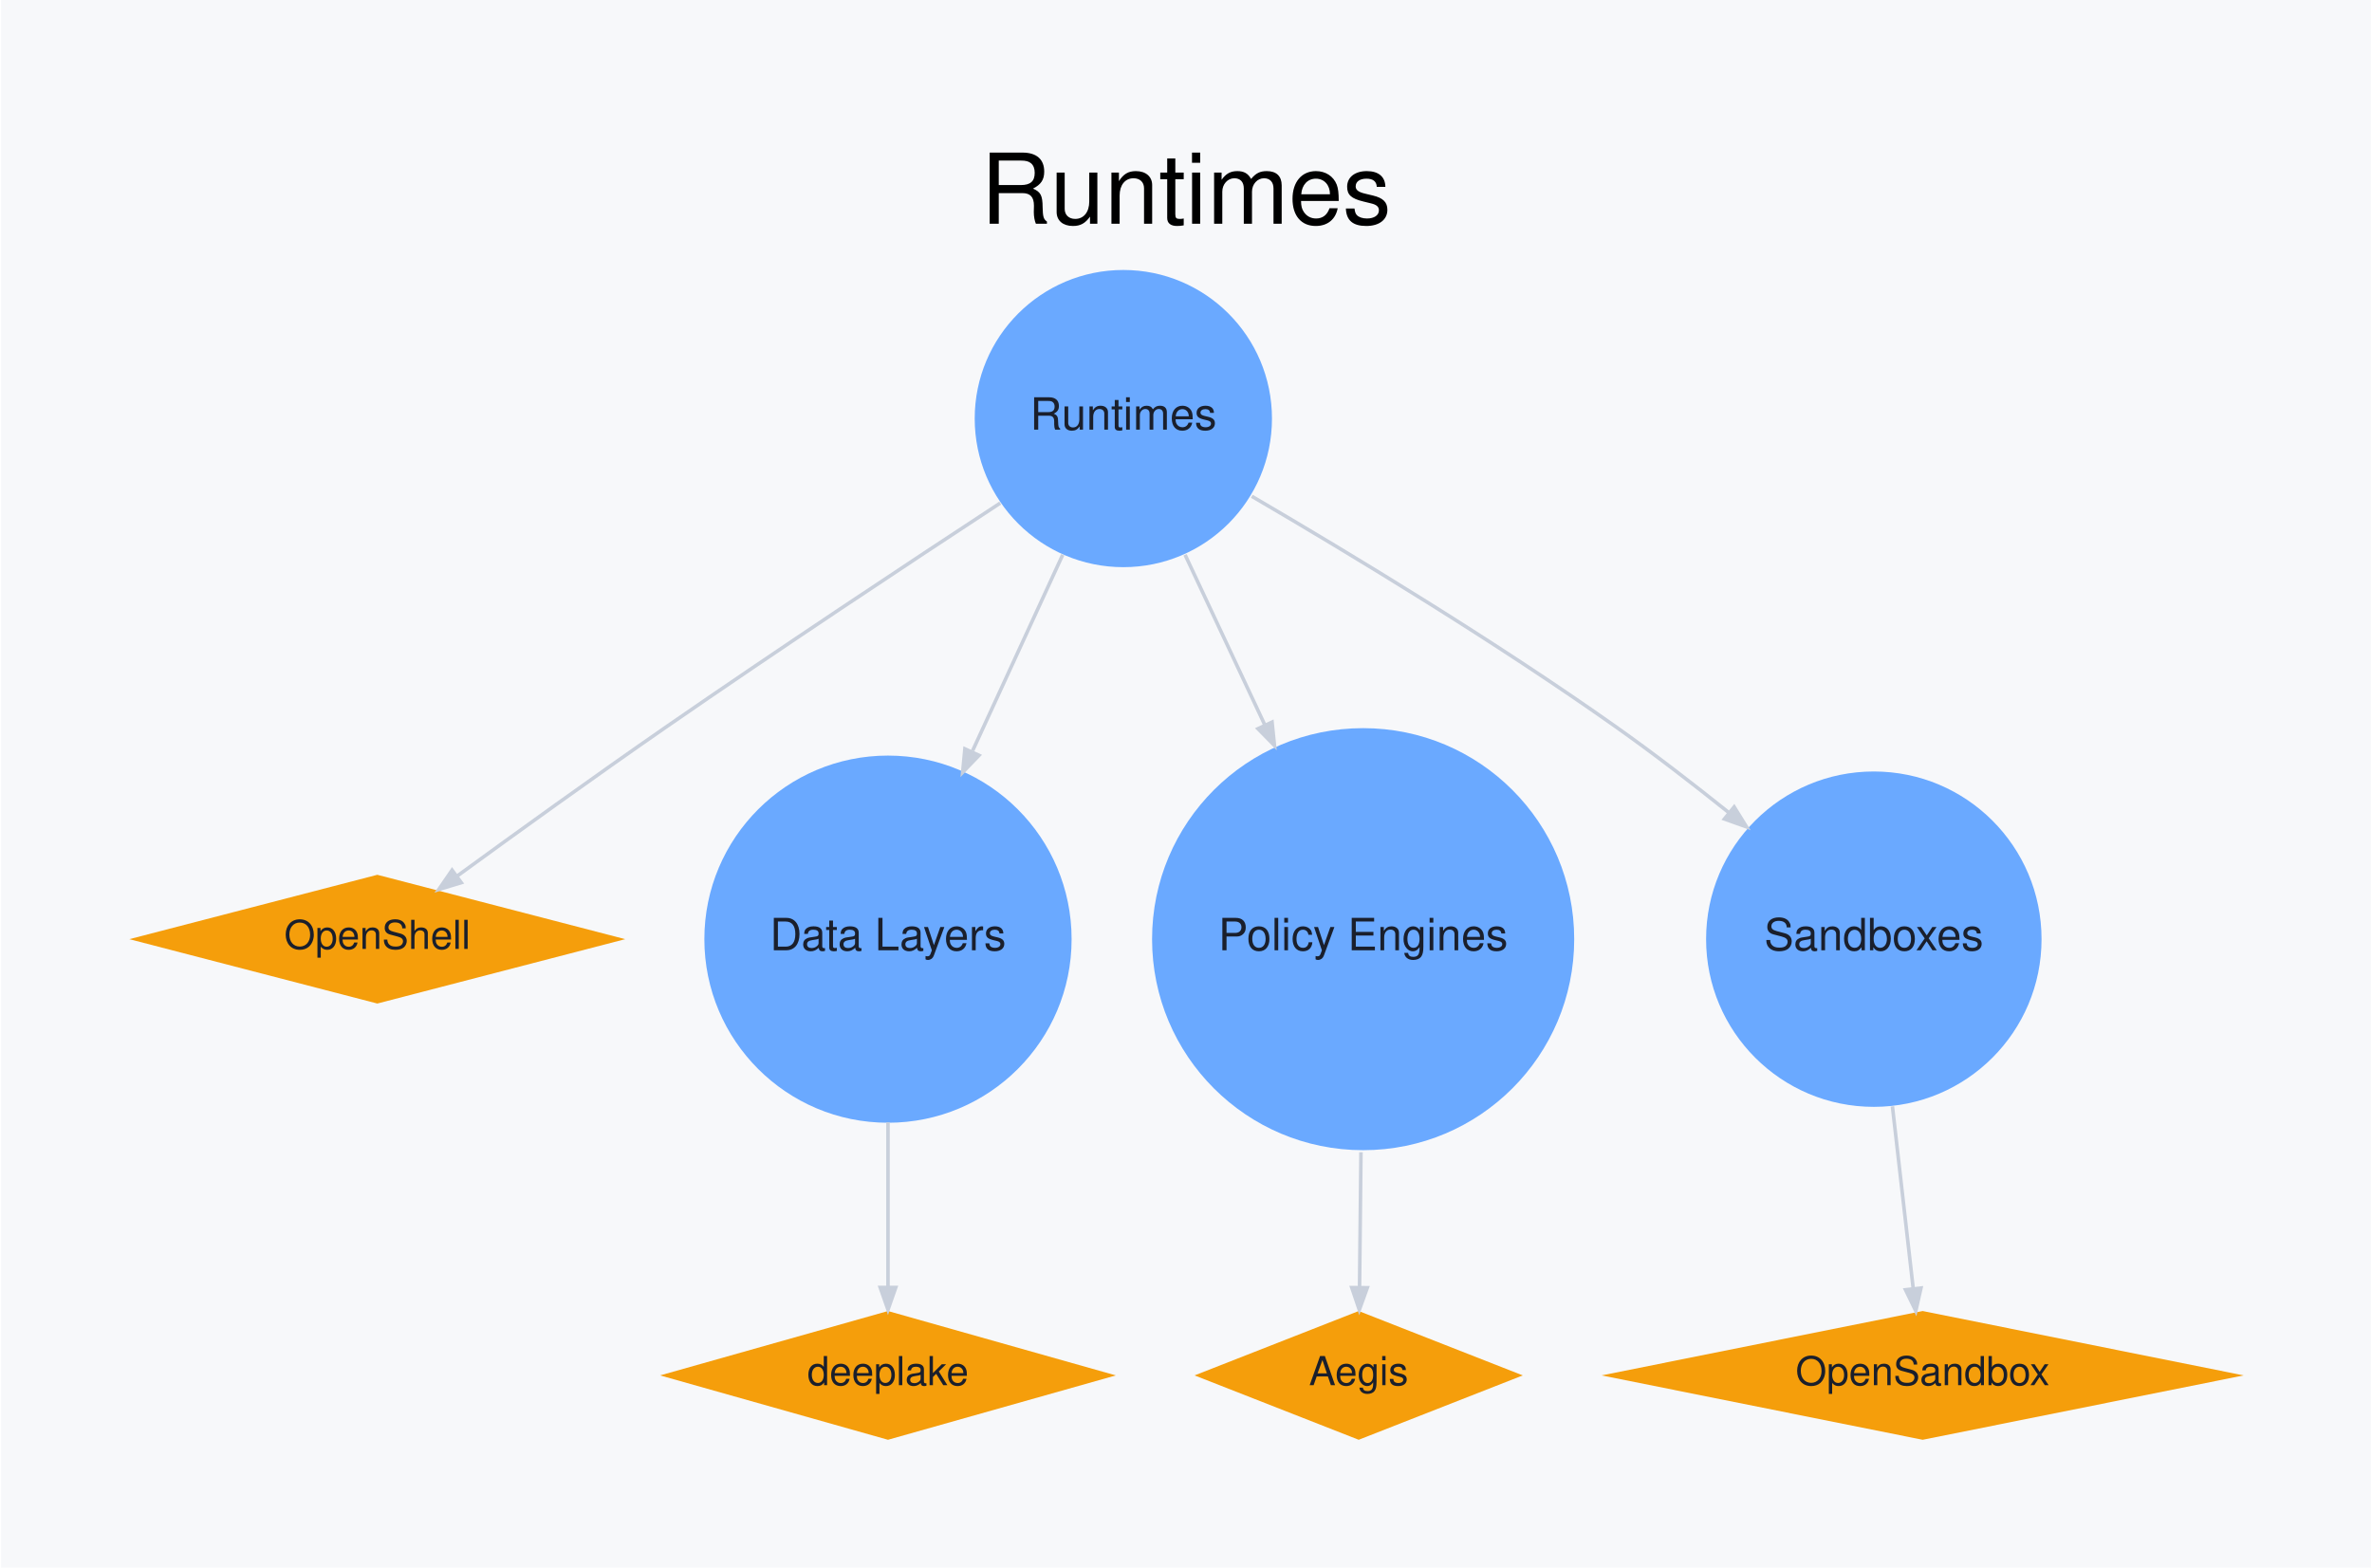
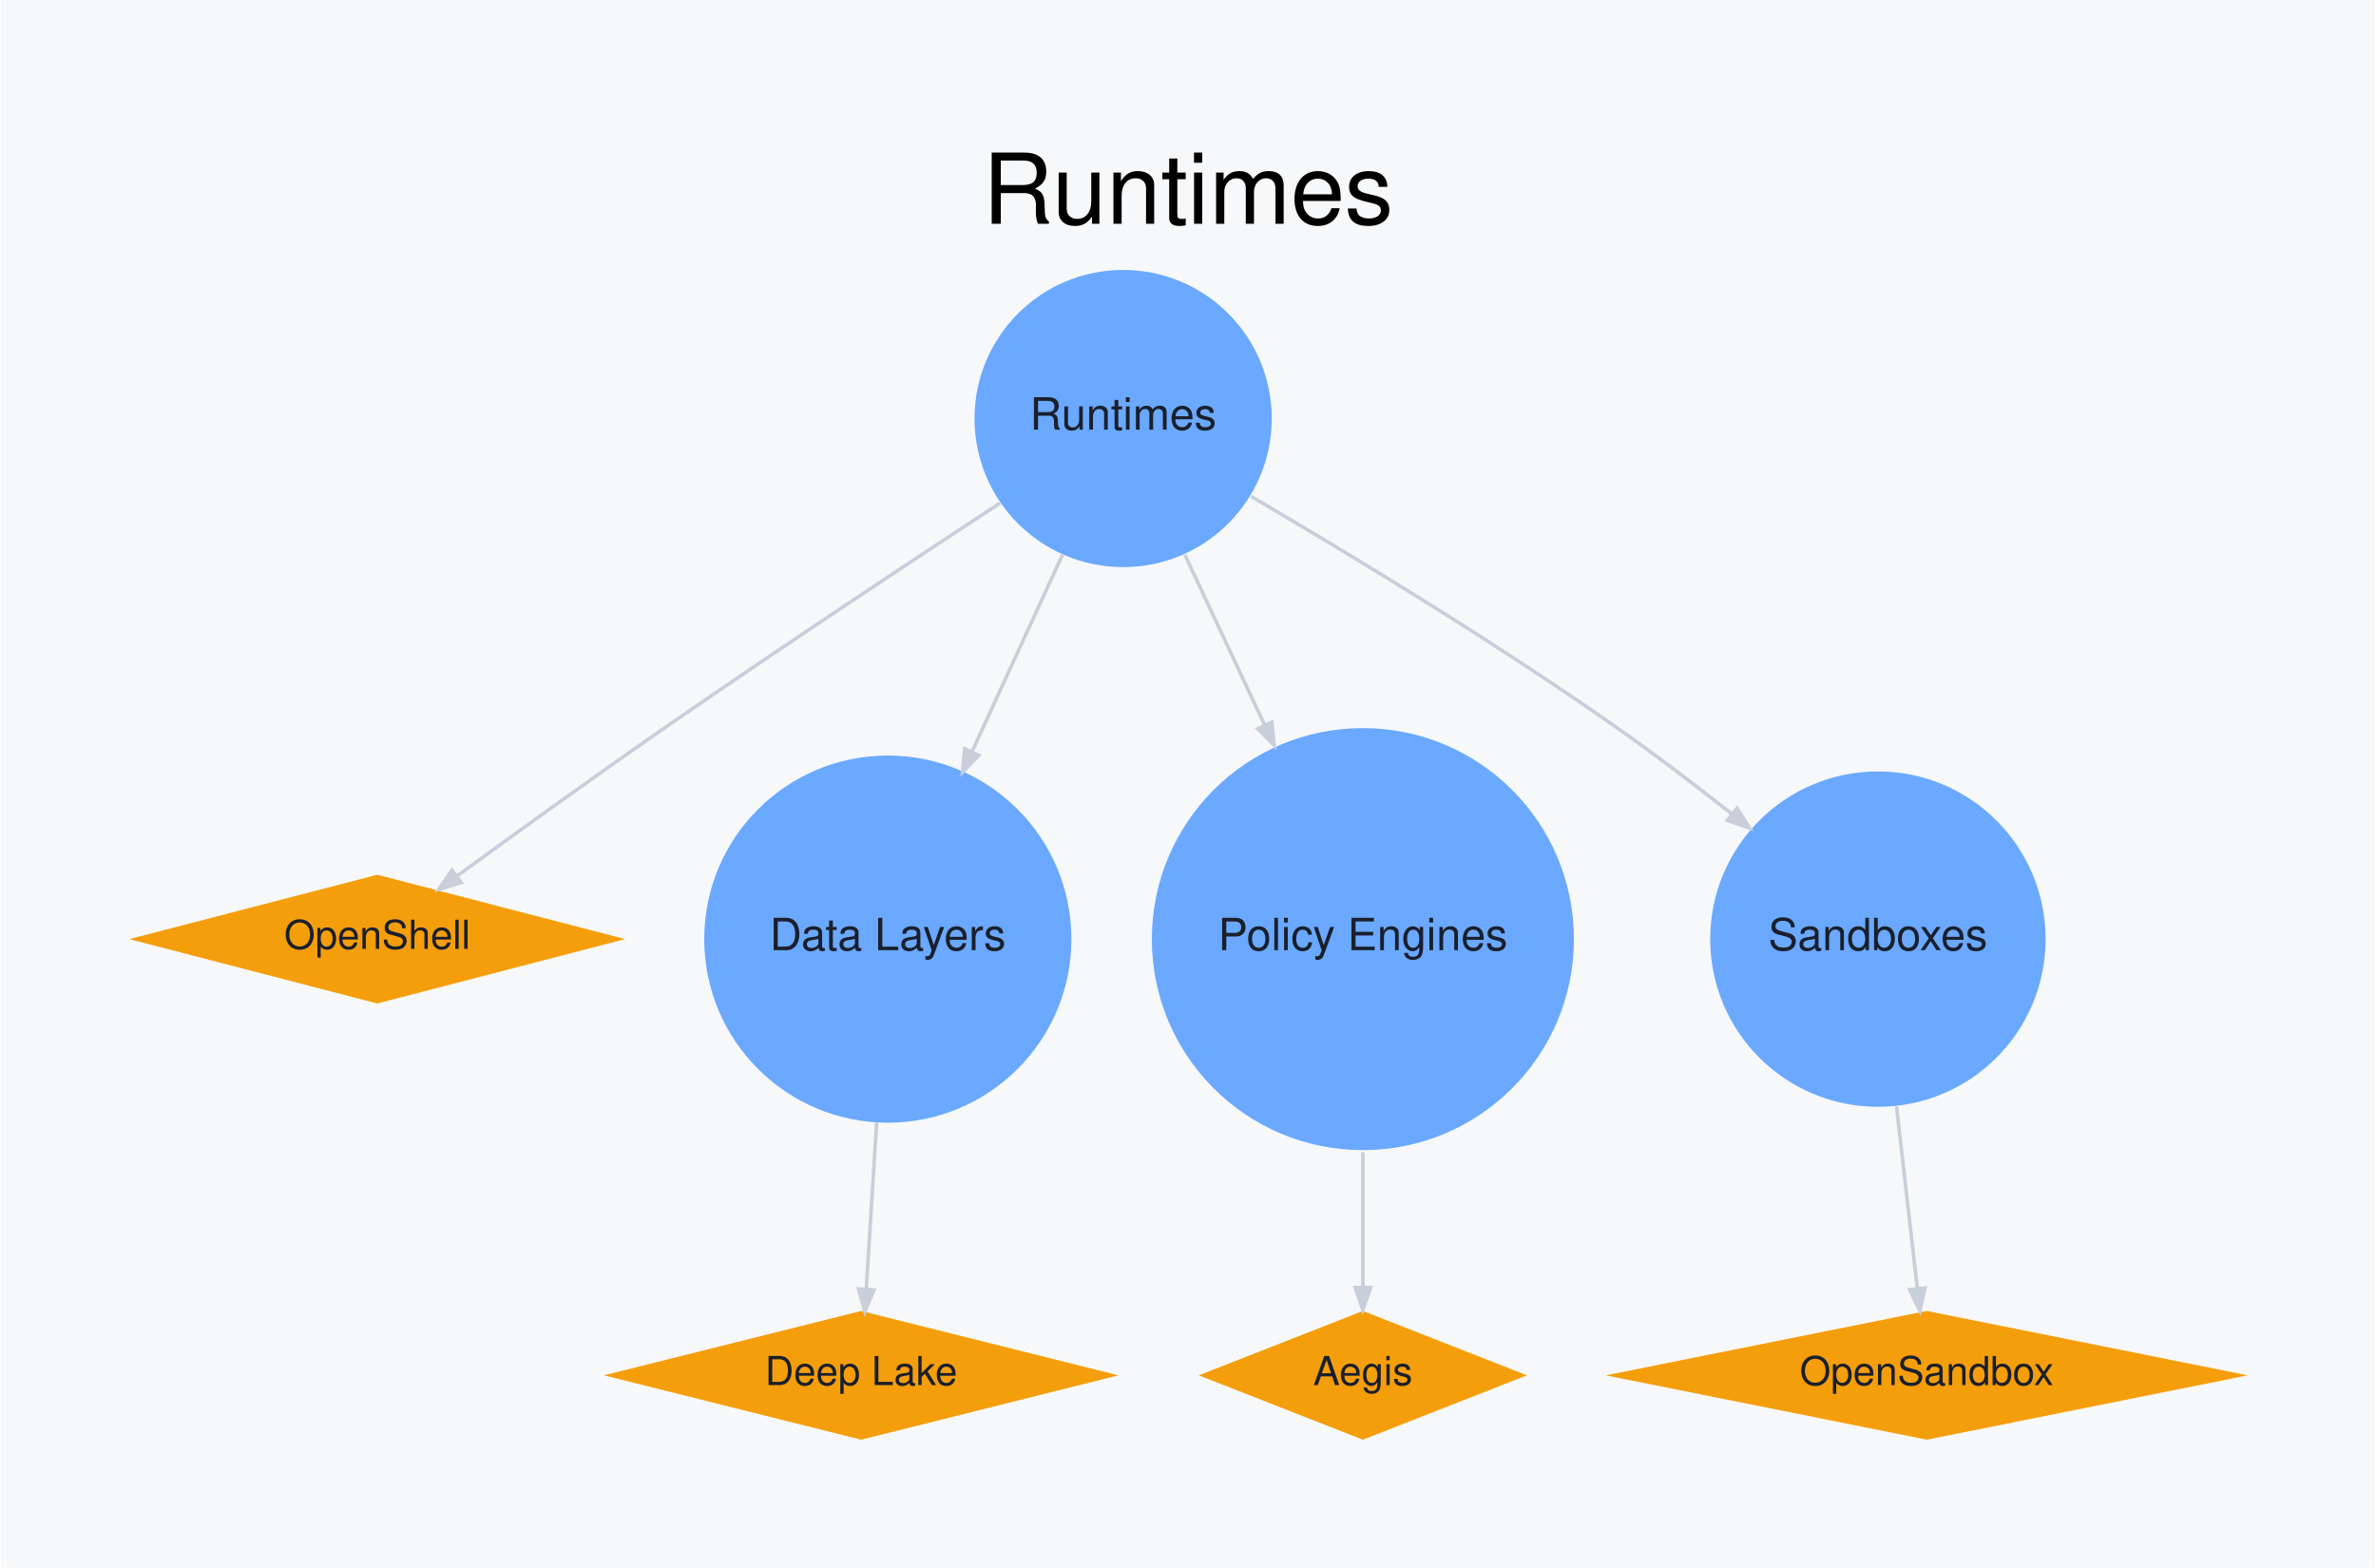
- <svg xmlns="http://www.w3.org/2000/svg" xmlns:xlink="http://www.w3.org/1999/xlink" width="534pt" height="353pt" viewBox="0.00 0.00 533.66 353.10">
+ <svg xmlns="http://www.w3.org/2000/svg" xmlns:xlink="http://www.w3.org/1999/xlink" width="535pt" height="353pt" viewBox="0.00 0.00 534.66 353.10">
  <g id="graph0" class="graph" transform="scale(1 1) rotate(0) translate(28.8 324.3)">
-     <polygon fill="#f7f8fa" stroke="transparent" points="-28.8,28.8 -28.8,-324.3 504.86,-324.3 504.86,28.8 -28.8,28.8" />
-     <text text-anchor="middle" x="238.03" y="-273.9" font-family="Helvetica,sans-Serif" font-size="22.00">Runtimes</text>
+     <polygon fill="#f7f8fa" stroke="transparent" points="-28.8,28.8 -28.8,-324.3 505.86,-324.3 505.86,28.8 -28.8,28.8" />
+     <text text-anchor="middle" x="238.53" y="-273.9" font-family="Helvetica,sans-Serif" font-size="22.00">Runtimes</text>
    <g id="node1" class="node">
      <g id="a_node1">
        <a xlink:title="Execution runtimes — sandboxes, data layers, kernels — that host running agents.">
          <ellipse fill="#6aa9ff" stroke="black" stroke-width="0" cx="223.92" cy="-230.02" rx="33.47" ry="33.47" />
          <text text-anchor="middle" x="223.92" y="-227.52" font-family="Helvetica,sans-Serif" font-size="10.00" fill="#1a1f2c">Runtimes</text>
        </a>
      </g>
    </g>
    <g id="node2" class="node">
      <g id="a_node2">
        <a xlink:href="https://github.com/NVIDIA/OpenShell" xlink:title="https://github.com/NVIDIA/OpenShell">
          <polygon fill="#f59e0b" stroke="black" stroke-width="0" points="55.92,-127.26 0.08,-112.76 55.92,-98.26 111.75,-112.76 55.92,-127.26" />
          <text text-anchor="middle" x="55.92" y="-110.56" font-family="Helvetica,sans-Serif" font-size="9.00" fill="#1a1f2c">OpenShell</text>
        </a>
      </g>
    </g>
    <g id="edge1" class="edge">
      <path fill="none" stroke="#c8cfdb" stroke-width="0.8" d="M196.19,-210.98C175.35,-197.32 146.17,-178 120.92,-160.53 104.89,-149.44 86.93,-136.48 73.96,-127.02" />
      <polygon fill="#c8cfdb" stroke="#c8cfdb" stroke-width="0.8" points="74.83,-125.49 69.76,-123.95 72.76,-128.31 74.83,-125.49" />
    </g>
    <g id="node3" class="node">
      <ellipse fill="#6aa9ff" stroke="black" stroke-width="0" cx="170.92" cy="-112.76" rx="41.35" ry="41.35" />
      <text text-anchor="middle" x="170.92" y="-110.26" font-family="Helvetica,sans-Serif" font-size="10.00" fill="#1a1f2c">Data Layers</text>
    </g>
    <g id="edge2" class="edge">
      <path fill="none" stroke="#c8cfdb" stroke-width="0.8" d="M210.27,-199.34C204.09,-185.91 196.69,-169.82 189.99,-155.23" />
      <polygon fill="#c8cfdb" stroke="#c8cfdb" stroke-width="0.8" points="191.42,-154.16 187.74,-150.35 188.24,-155.62 191.42,-154.16" />
    </g>
    <g id="node5" class="node">
      <g id="a_node5">
        <a xlink:title="Runtime policy engines that evaluate and enforce rules on agent actions.">
          <ellipse fill="#6aa9ff" stroke="black" stroke-width="0" cx="277.92" cy="-112.76" rx="47.53" ry="47.53" />
          <text text-anchor="middle" x="277.92" y="-110.26" font-family="Helvetica,sans-Serif" font-size="10.00" fill="#1a1f2c">Policy Engines</text>
        </a>
      </g>
    </g>
    <g id="edge4" class="edge">
      <path fill="none" stroke="#c8cfdb" stroke-width="0.8" d="M237.82,-199.34C243.28,-187.69 249.67,-174.04 255.73,-161.11" />
      <polygon fill="#c8cfdb" stroke="#c8cfdb" stroke-width="0.8" points="257.41,-161.65 257.95,-156.38 254.24,-160.16 257.41,-161.65" />
    </g>
    <g id="node7" class="node">
-       <ellipse fill="#6aa9ff" stroke="black" stroke-width="0" cx="392.92" cy="-112.76" rx="37.77" ry="37.77" />
-       <text text-anchor="middle" x="392.92" y="-110.26" font-family="Helvetica,sans-Serif" font-size="10.00" fill="#1a1f2c">Sandboxes</text>
+       <ellipse fill="#6aa9ff" stroke="black" stroke-width="0" cx="393.92" cy="-112.76" rx="37.77" ry="37.77" />
+       <text text-anchor="middle" x="393.92" y="-110.26" font-family="Helvetica,sans-Serif" font-size="10.00" fill="#1a1f2c">Sandboxes</text>
    </g>
    <g id="edge6" class="edge">
-       <path fill="none" stroke="#c8cfdb" stroke-width="0.8" d="M252.84,-212.52C275.62,-199.21 307.93,-179.62 334.92,-160.53 343.35,-154.56 352.18,-147.76 360.32,-141.23" />
-       <polygon fill="#c8cfdb" stroke="#c8cfdb" stroke-width="0.8" points="361.47,-142.55 364.26,-138.05 359.27,-139.83 361.47,-142.55" />
+       <path fill="none" stroke="#c8cfdb" stroke-width="0.8" d="M252.79,-212.46C275.55,-199.12 307.85,-179.51 334.92,-160.53 343.56,-154.47 352.62,-147.58 360.98,-140.98" />
+       <polygon fill="#c8cfdb" stroke="#c8cfdb" stroke-width="0.8" points="362.2,-142.25 365.02,-137.77 360.02,-139.51 362.2,-142.25" />
    </g>
    <g id="node4" class="node">
      <g id="a_node4">
        <a xlink:href="https://github.com/activeloopai/deeplake" xlink:title="https://github.com/activeloopai/deeplake">
-           <polygon fill="#f59e0b" stroke="black" stroke-width="0" points="170.92,-29 119.6,-14.5 170.92,0 222.23,-14.5 170.92,-29" />
-           <text text-anchor="middle" x="170.92" y="-12.3" font-family="Helvetica,sans-Serif" font-size="9.00" fill="#1a1f2c">deeplake</text>
+           <polygon fill="#f59e0b" stroke="black" stroke-width="0" points="164.92,-29 106.98,-14.5 164.92,0 222.85,-14.5 164.92,-29" />
+           <text text-anchor="middle" x="164.92" y="-12.3" font-family="Helvetica,sans-Serif" font-size="9.00" fill="#1a1f2c">Deep Lake</text>
        </a>
      </g>
    </g>
    <g id="edge3" class="edge">
-       <path fill="none" stroke="#c8cfdb" stroke-width="0.8" d="M170.92,-71.5C170.92,-58.69 170.92,-45.11 170.92,-34.54" />
-       <polygon fill="#c8cfdb" stroke="#c8cfdb" stroke-width="0.8" points="172.67,-34.3 170.92,-29.3 169.17,-34.3 172.67,-34.3" />
+       <path fill="none" stroke="#c8cfdb" stroke-width="0.8" d="M168.41,-71.5C167.6,-58.51 166.74,-44.74 166.07,-34.1" />
+       <polygon fill="#c8cfdb" stroke="#c8cfdb" stroke-width="0.8" points="167.8,-33.73 165.75,-28.85 164.31,-33.95 167.8,-33.73" />
    </g>
    <g id="node6" class="node">
      <g id="a_node6">
        <a xlink:href="https://github.com/Justin0504/Aegis" xlink:title="https://github.com/Justin0504/Aegis">
-           <polygon fill="#f59e0b" stroke="black" stroke-width="0" points="276.92,-29 239.96,-14.5 276.92,0 313.87,-14.5 276.92,-29" />
-           <text text-anchor="middle" x="276.92" y="-12.3" font-family="Helvetica,sans-Serif" font-size="9.00" fill="#1a1f2c">Aegis</text>
+           <polygon fill="#f59e0b" stroke="black" stroke-width="0" points="277.92,-29 240.96,-14.5 277.92,0 314.87,-14.5 277.92,-29" />
+           <text text-anchor="middle" x="277.92" y="-12.3" font-family="Helvetica,sans-Serif" font-size="9.00" fill="#1a1f2c">Aegis</text>
        </a>
      </g>
    </g>
    <g id="edge5" class="edge">
-       <path fill="none" stroke="#c8cfdb" stroke-width="0.8" d="M277.43,-64.76C277.32,-54.01 277.2,-43.18 277.11,-34.43" />
-       <polygon fill="#c8cfdb" stroke="#c8cfdb" stroke-width="0.8" points="278.86,-34.25 277.06,-29.27 275.36,-34.28 278.86,-34.25" />
+       <path fill="none" stroke="#c8cfdb" stroke-width="0.8" d="M277.92,-64.76C277.92,-54.01 277.92,-43.18 277.92,-34.43" />
+       <polygon fill="#c8cfdb" stroke="#c8cfdb" stroke-width="0.8" points="279.67,-34.27 277.92,-29.27 276.17,-34.27 279.67,-34.27" />
    </g>
    <g id="node8" class="node">
      <g id="a_node8">
        <a xlink:href="https://github.com/alibaba/OpenSandbox" xlink:title="https://github.com/alibaba/OpenSandbox">
-           <polygon fill="#f59e0b" stroke="black" stroke-width="0" points="403.92,-29 331.62,-14.5 403.92,0 476.21,-14.5 403.92,-29" />
-           <text text-anchor="middle" x="403.92" y="-12.3" font-family="Helvetica,sans-Serif" font-size="9.00" fill="#1a1f2c">OpenSandbox</text>
+           <polygon fill="#f59e0b" stroke="black" stroke-width="0" points="404.92,-29 332.62,-14.5 404.92,0 477.21,-14.5 404.92,-29" />
+           <text text-anchor="middle" x="404.92" y="-12.3" font-family="Helvetica,sans-Serif" font-size="9.00" fill="#1a1f2c">OpenSandbox</text>
        </a>
      </g>
    </g>
    <g id="edge7" class="edge">
-       <path fill="none" stroke="#c8cfdb" stroke-width="0.8" d="M397.11,-75.1C398.71,-61.09 400.46,-45.71 401.79,-34.08" />
-       <polygon fill="#c8cfdb" stroke="#c8cfdb" stroke-width="0.8" points="403.54,-34.18 402.37,-29.02 400.06,-33.79 403.54,-34.18" />
+       <path fill="none" stroke="#c8cfdb" stroke-width="0.8" d="M398.11,-75.1C399.71,-61.09 401.46,-45.71 402.79,-34.08" />
+       <polygon fill="#c8cfdb" stroke="#c8cfdb" stroke-width="0.8" points="404.54,-34.18 403.37,-29.02 401.06,-33.79 404.54,-34.18" />
    </g>
  </g>
</svg>
